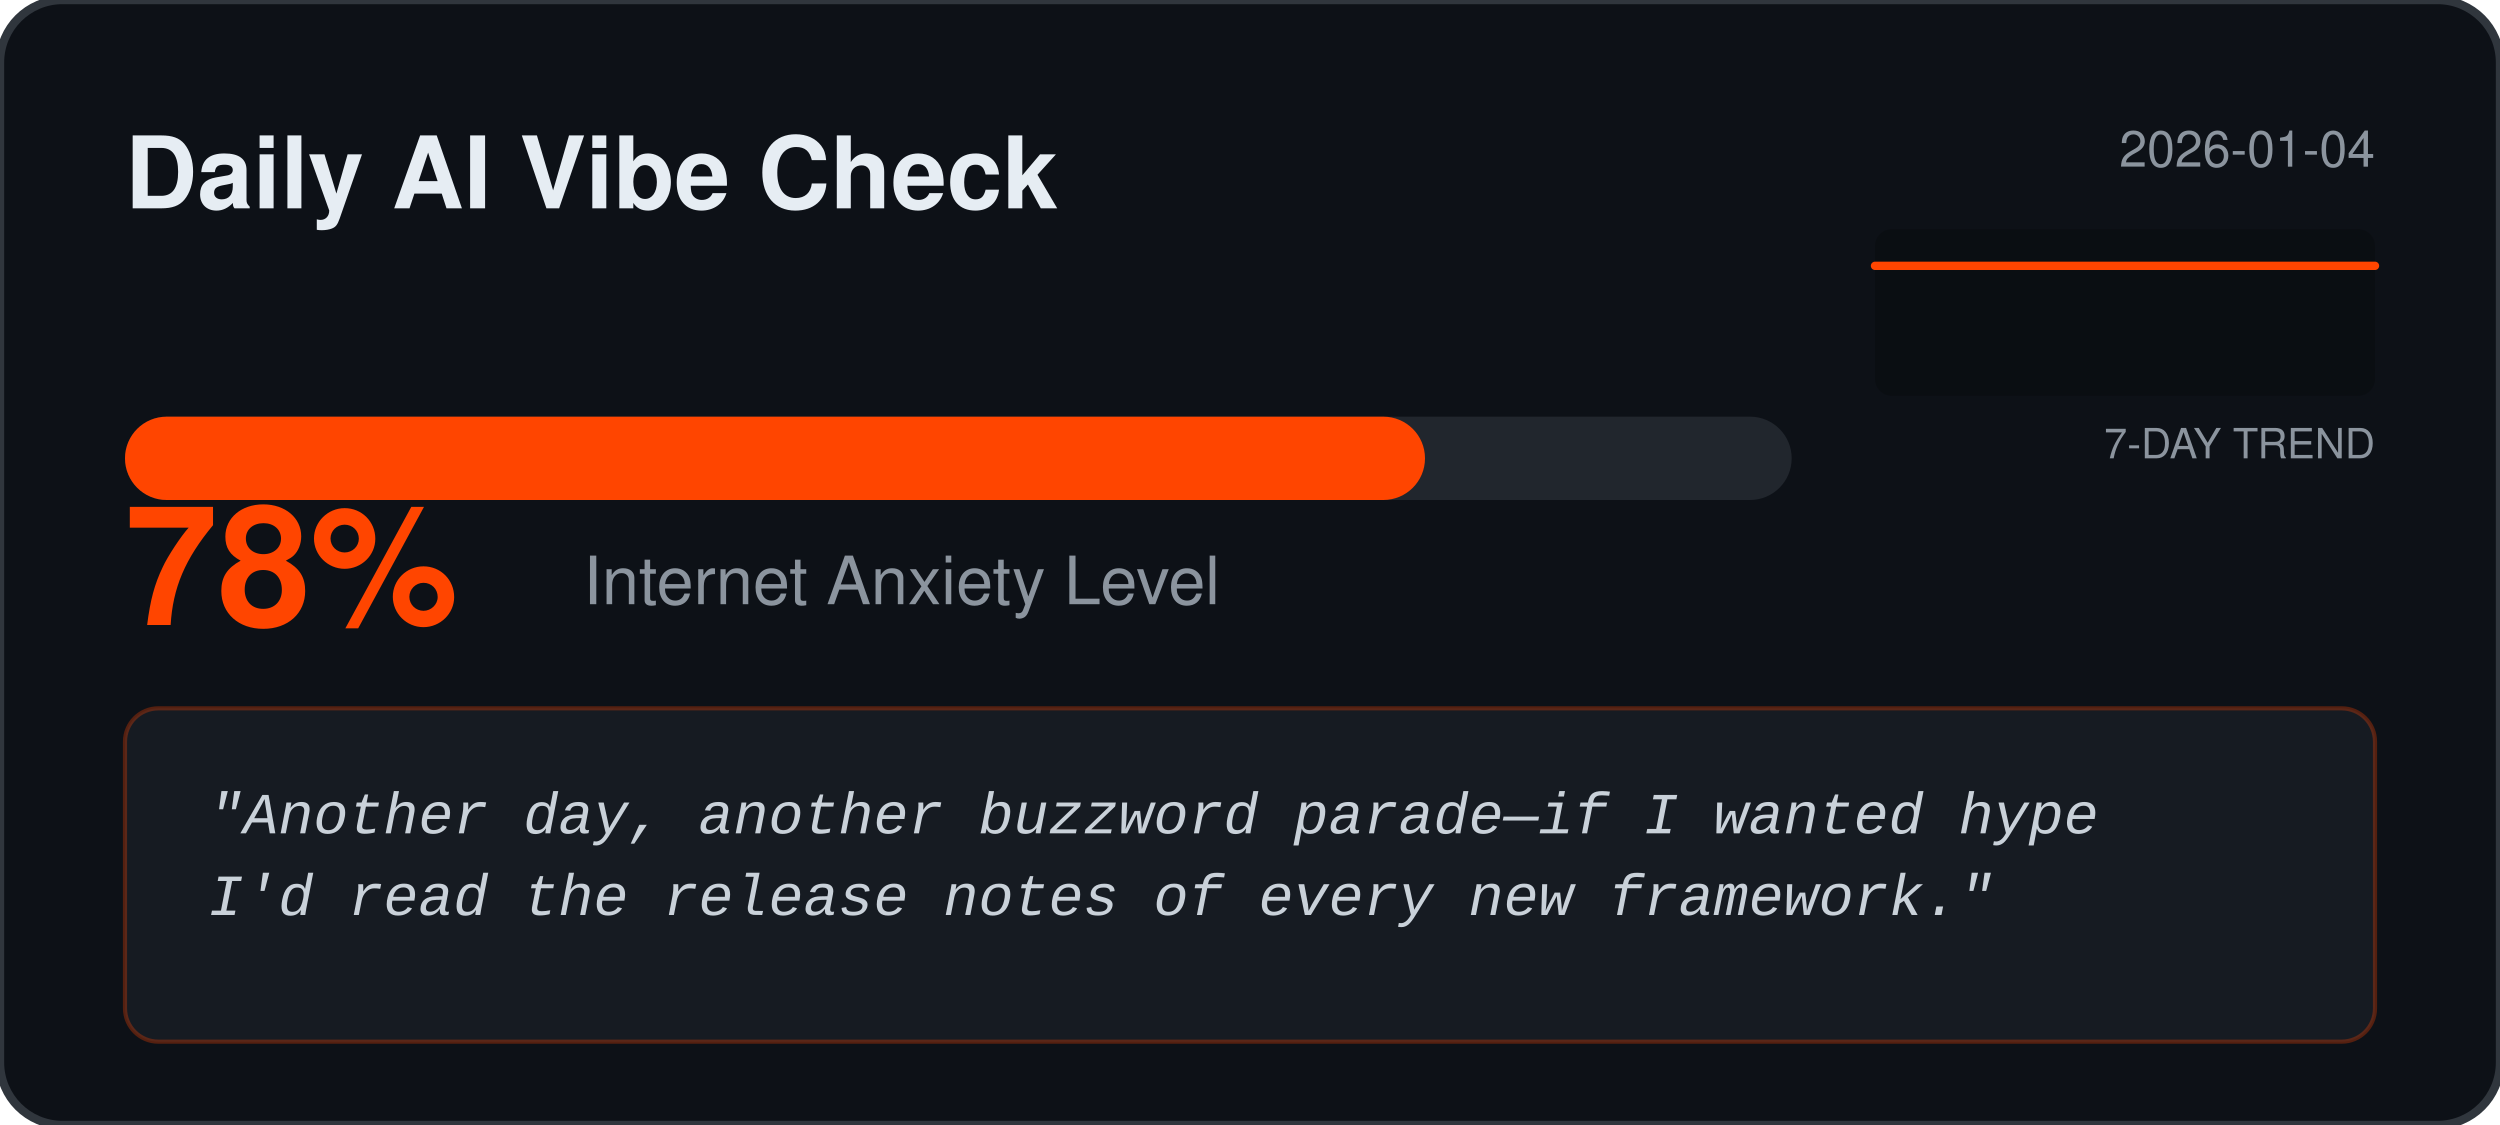
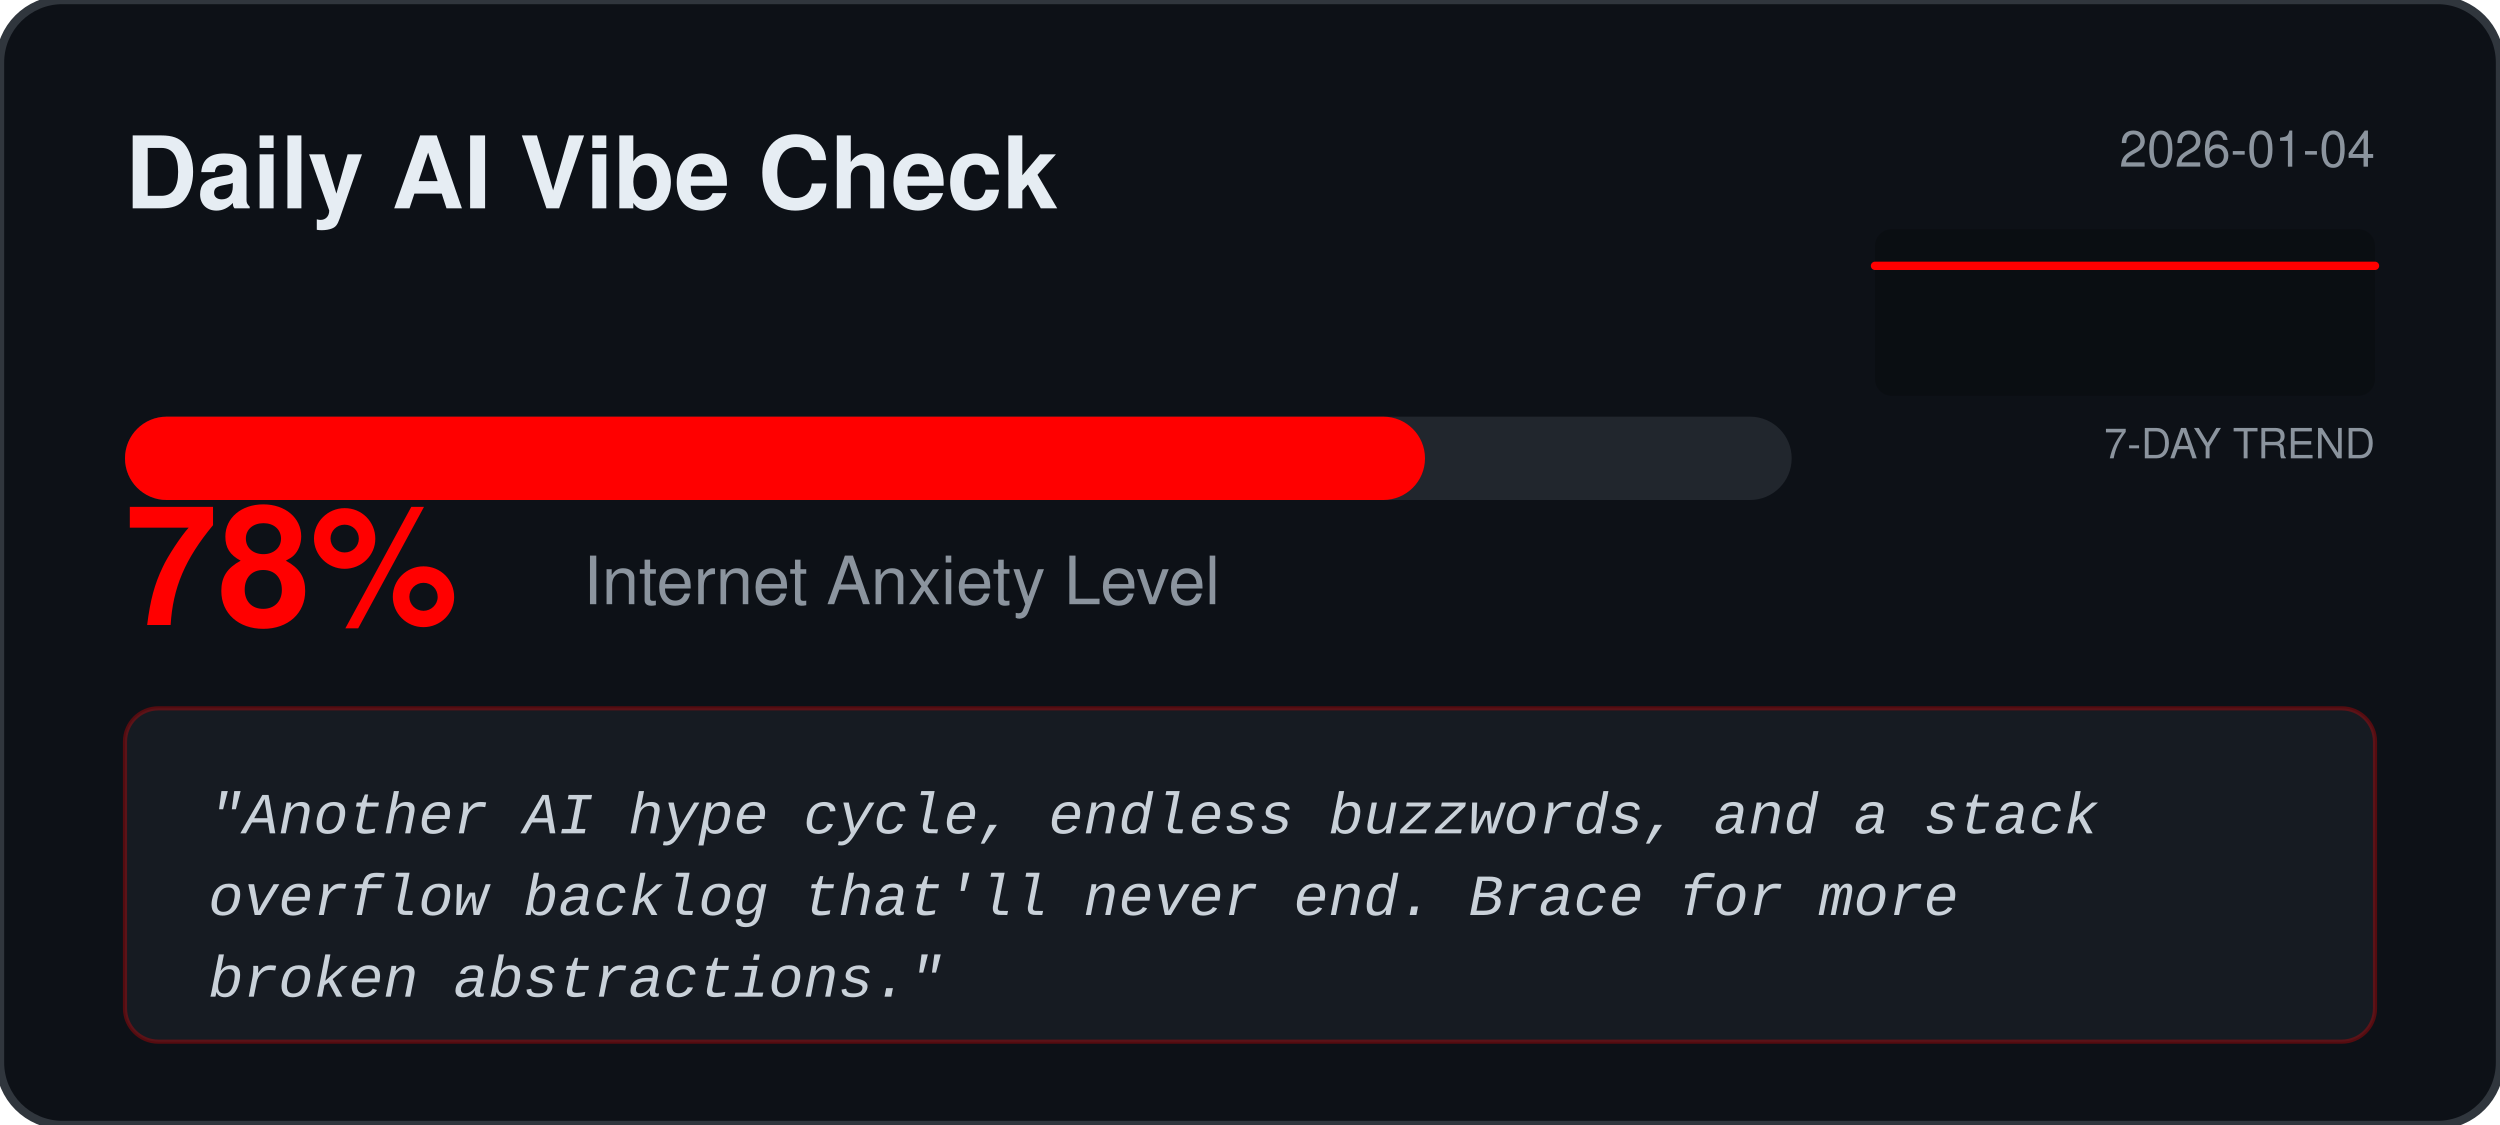
<svg xmlns="http://www.w3.org/2000/svg" width="600" height="270" viewBox="0 0 600 270" fill="none">
  <rect width="600" height="270" rx="15" fill="#0D1117" stroke="#30363D" stroke-width="2" />
  <text x="30" y="50" fill="#E6EDF3" font-family="Segoe UI, Helvetica, sans-serif" font-weight="bold" font-size="24">Daily AI Vibe Check</text>
  <text x="570" y="40" fill="#8B949E" font-family="Segoe UI, Helvetica, sans-serif" font-size="12" text-anchor="end">2026-01-04</text>
  <rect x="450" y="55" width="120" height="40" fill="#000000" fill-opacity="0.2" rx="4" />
  <text x="570" y="110" fill="#8B949E" font-family="Segoe UI, Helvetica, sans-serif" font-size="10" text-anchor="end">7-DAY TREND</text>
-   <polyline points="450.0,63.8 470.0,63.8 490.0,63.8 510.0,63.8 530.0,63.8 550.0,63.8 570.0,63.8" fill="none" stroke="#FF4500" stroke-width="2" stroke-linecap="round" stroke-linejoin="round" />
+   <polyline points="450.0,63.8 470.0,63.8 490.0,63.8 510.0,63.8 530.0,63.8 550.0,63.8 570.0,63.8" fill="none" stroke="#FF0000" stroke-width="2" stroke-linecap="round" stroke-linejoin="round" />
  <rect x="30" y="100" width="400" height="20" rx="10" fill="#21262D" />
-   <rect x="30" y="100" width="312.0" height="20" rx="10" fill="#FF4500" />
-   <text x="30" y="150" fill="#FF4500" font-family="Segoe UI, Helvetica, sans-serif" font-weight="bold" font-size="40">78%</text>
+   <rect x="30" y="100" width="312.0" height="20" rx="10" fill="#FF0000" />
+   <text x="30" y="150" fill="#FF0000" font-family="Segoe UI, Helvetica, sans-serif" font-weight="bold" font-size="40">78%</text>
  <text x="140" y="145" fill="#8B949E" font-family="Segoe UI, Helvetica, sans-serif" font-size="16">Internet Anxiety Level</text>
-   <rect x="30" y="170" width="540" height="80" rx="8" fill="#161B22" stroke="#FF4500" stroke-opacity="0.3" />
+   <rect x="30" y="170" width="540" height="80" rx="8" fill="#161B22" stroke="#FF0000" stroke-opacity="0.3" />
  <text x="50" y="200" fill="#C9D1D9" font-family="Courier New, monospace" font-size="14" font-style="italic">
-     <tspan x="50" dy="0">"Another day, another buzzword parade—if I wanted hype</tspan>
-     <tspan x="50" dy="1.4em">I'd read the release notes of every new framework."</tspan>
+     <tspan x="50" dy="0">"Another AI hype cycle, endless buzzwords, and a stack</tspan>
+     <tspan x="50" dy="1.4em">overflow backlog that'll never end. Brace for more</tspan>
+     <tspan x="50" dy="1.4em">broken abstractions."</tspan>
  </text>
</svg>
